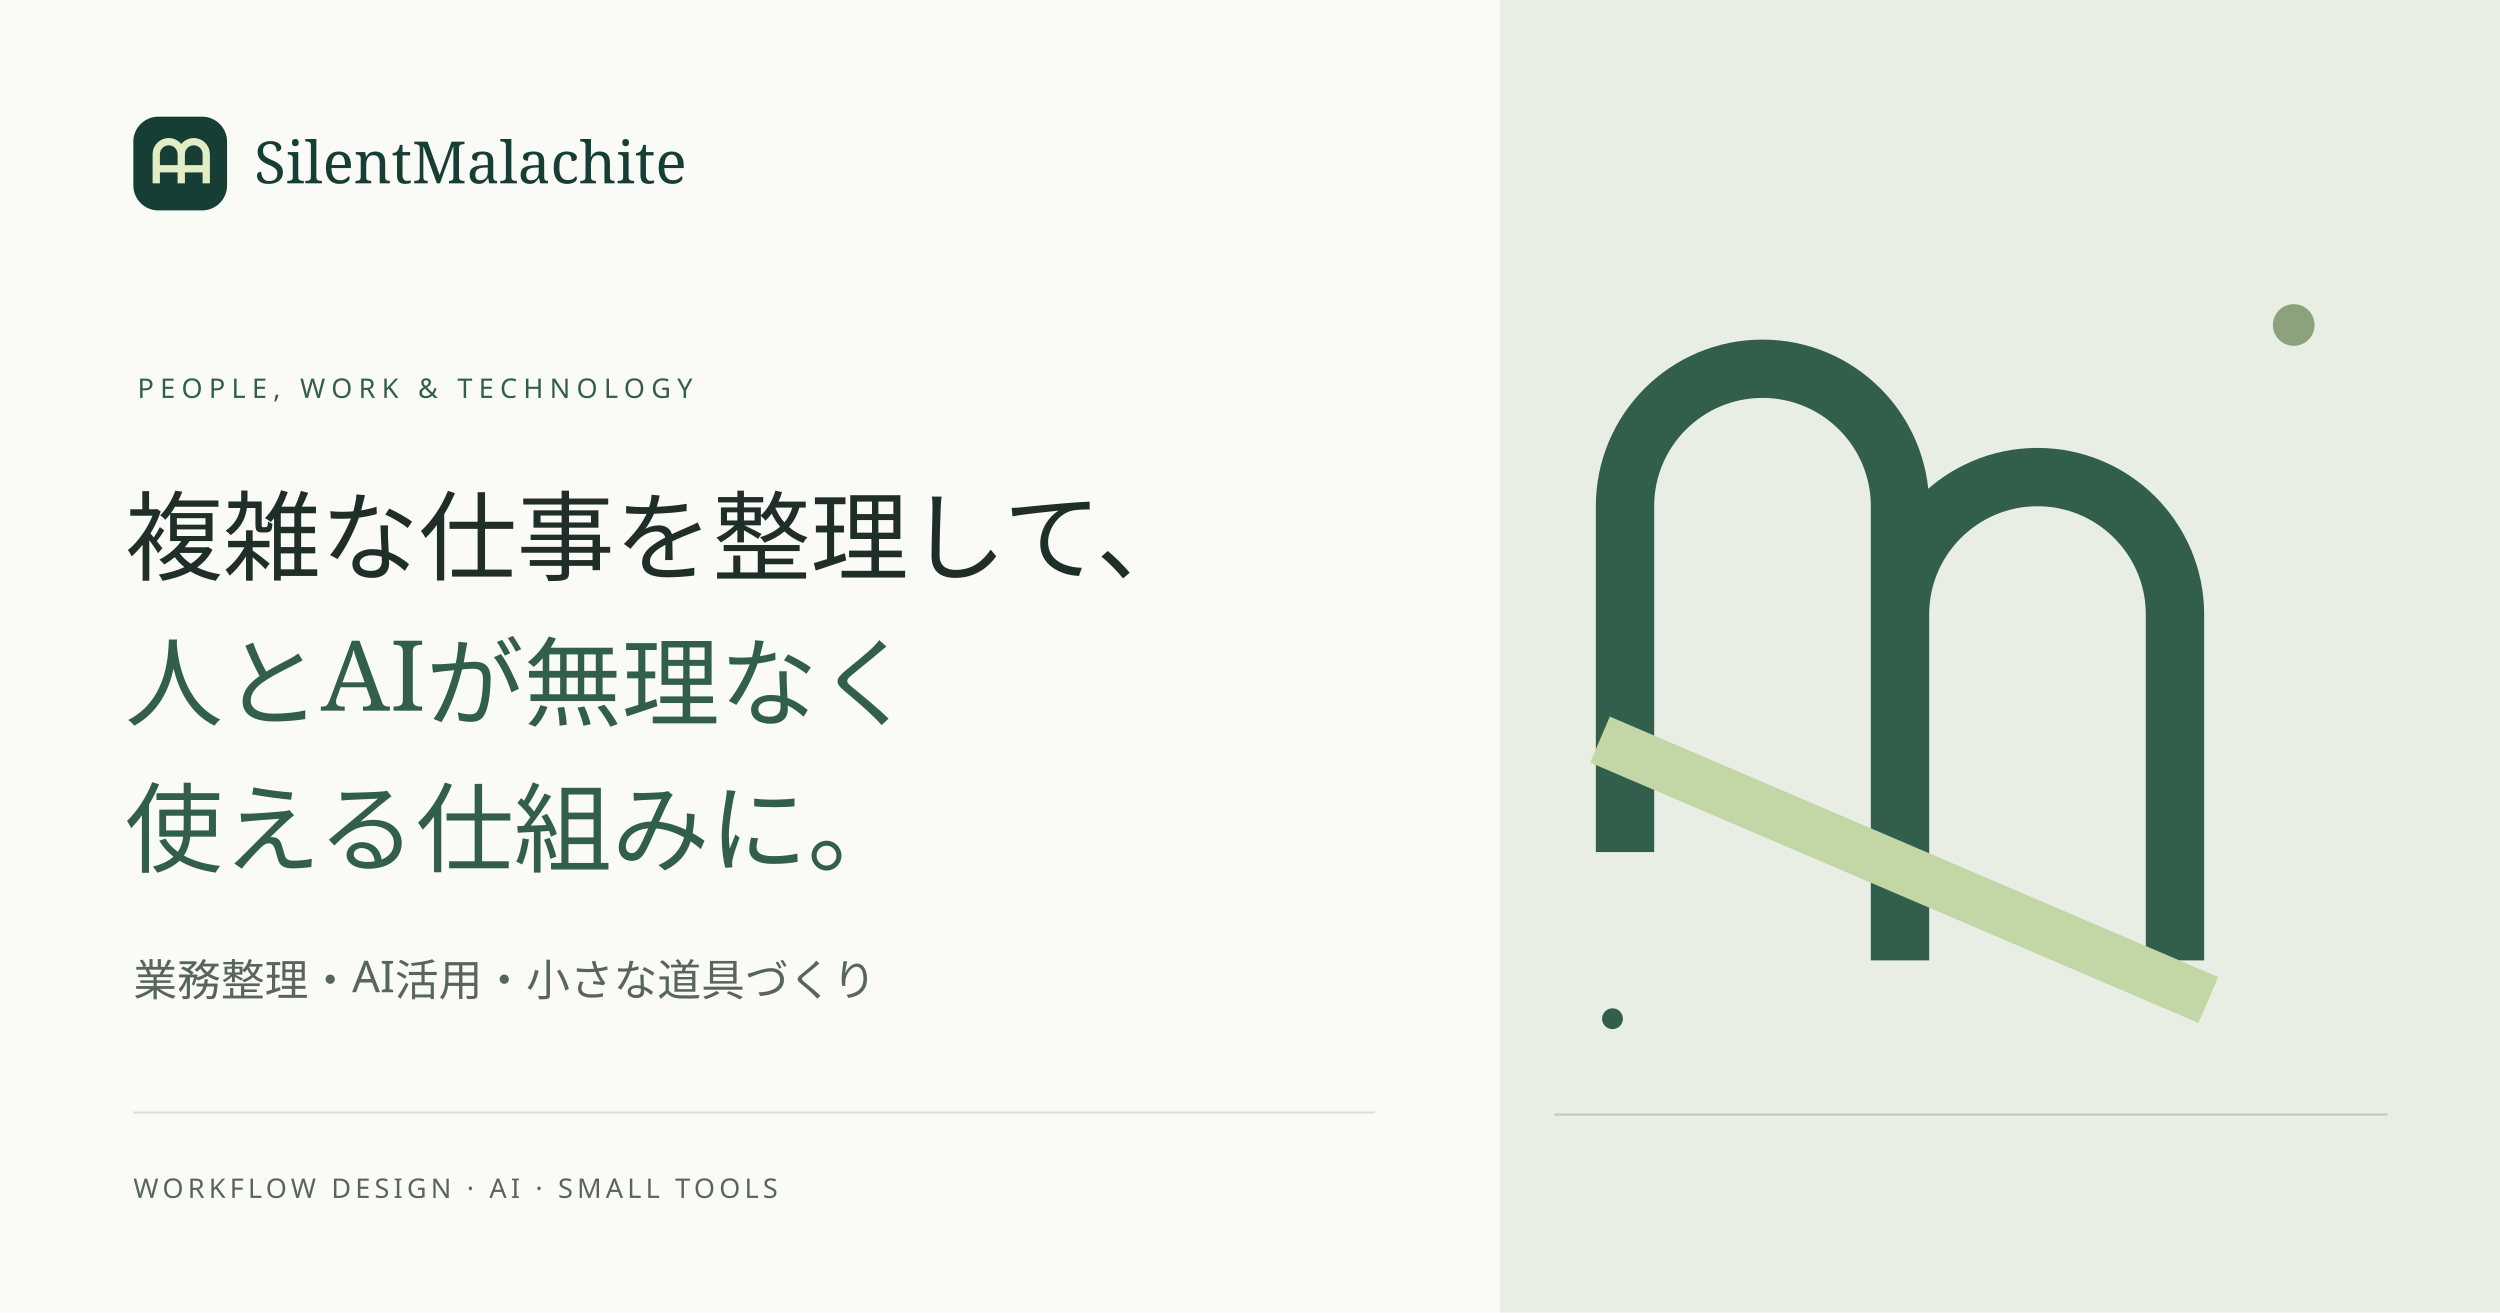
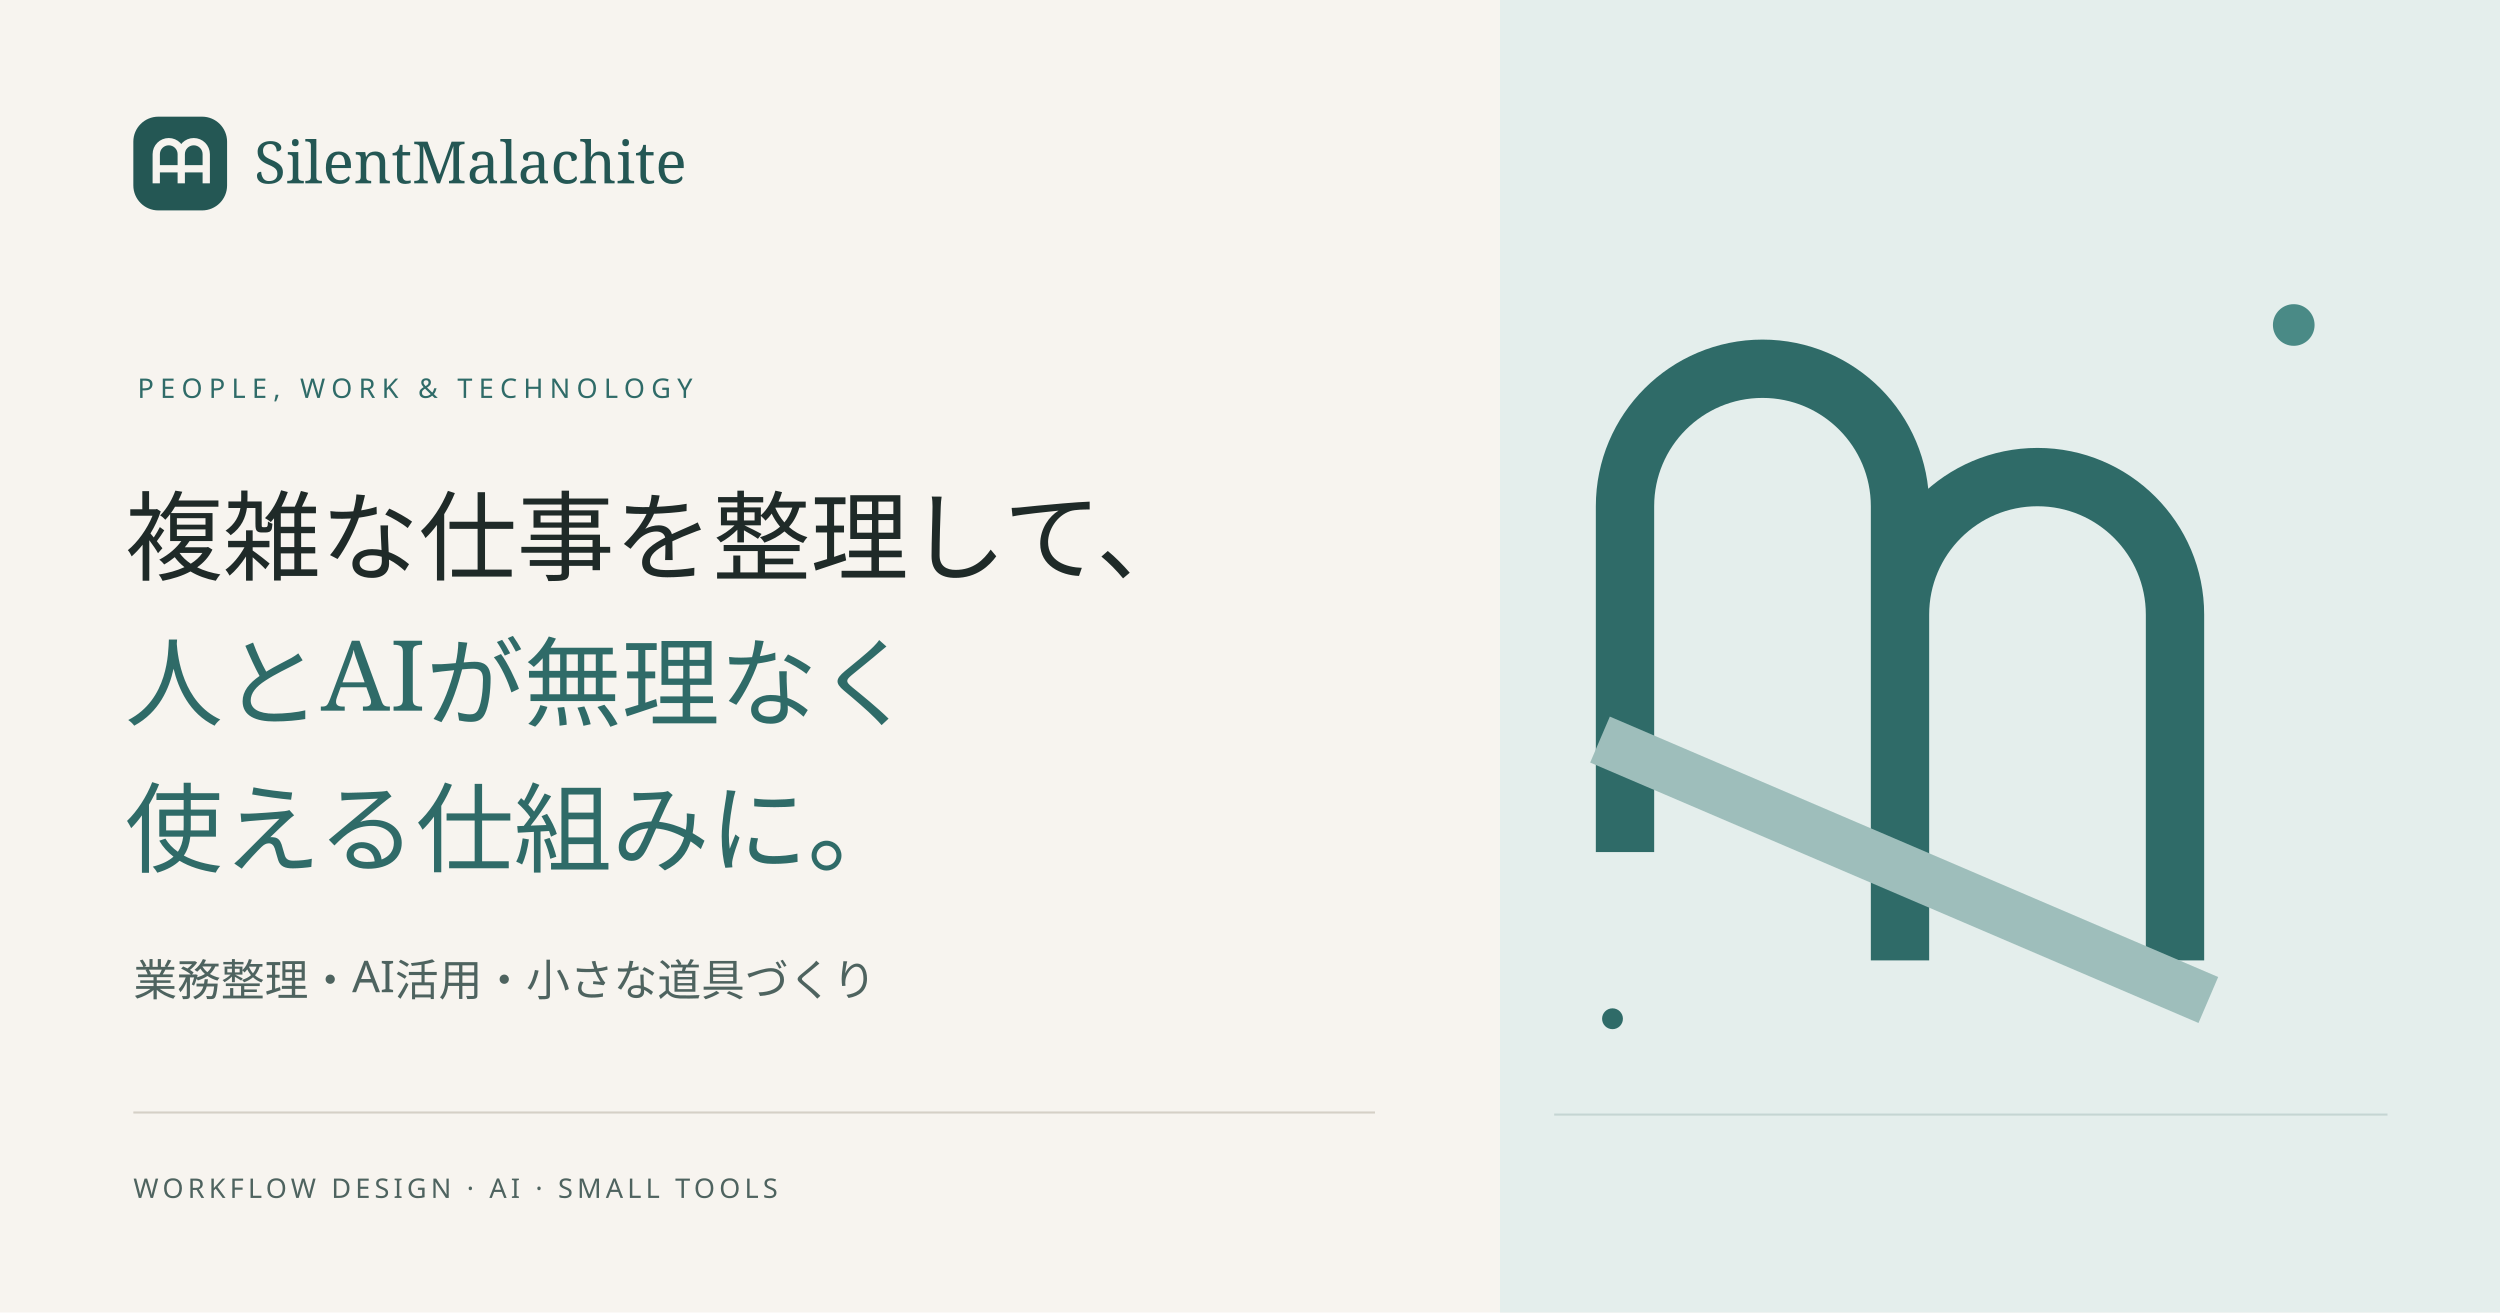
<svg xmlns="http://www.w3.org/2000/svg" width="1200" height="630" viewBox="0 0 1200 630">
-   <rect width="1200" height="630" fill="#fafaf7" />
-   <rect x="720" width="480" height="630" fill="#e8eee3" />
-   <rect x="64" y="56" width="45" height="45" rx="12" fill="#173e35" />
-   <path d="M75 88V74a6 6 0 0 1 12 0v14M87 88V74a6 6 0 0 1 12 0v14M75 81h24" stroke="#e3edc5" stroke-width="3.5" fill="none" />
-   <text x="122" y="88" font-size="28" font-family="Georgia,serif" fill="#173e35">SilentMalachite</text>
-   <text x="66" y="191" font-size="13" font-family="sans-serif" letter-spacing="3" fill="#315f4c">PEOPLE, WORK &amp; TECHNOLOGY</text>
-   <g font-family="Hiragino Mincho ProN,Yu Mincho,serif" font-size="47" fill="#202e28">
+   <rect width="1200" height="630" fill="#F7F4EF" />
+   <rect x="720" width="480" height="630" fill="#E4EEEC" />
+   <rect x="64" y="56" width="45" height="45" rx="12" fill="#245754" />
+   <path d="M75 88V74a6 6 0 0 1 12 0v14M87 88V74a6 6 0 0 1 12 0v14M75 81h24" stroke="#F7F4EF" stroke-width="3.5" fill="none" />
+   <text x="122" y="88" font-size="28" font-family="Georgia,serif" fill="#245754">SilentMalachite</text>
+   <text x="66" y="191" font-size="13" font-family="sans-serif" letter-spacing="3" fill="#2F6B68">PEOPLE, WORK &amp; TECHNOLOGY</text>
+   <g font-family="Hiragino Mincho ProN,Yu Mincho,serif" font-size="47" fill="#1F2A28">
    <text x="60" y="275">複雑な仕事を整理して、</text>
-     <text x="60" y="345" fill="#315f4c">人とAIが無理なく</text>
-     <text x="60" y="415" fill="#315f4c">使える仕組みに。</text>
+     <text x="60" y="345" fill="#2F6B68">人とAIが無理なく</text>
+     <text x="60" y="415" fill="#2F6B68">使える仕組みに。</text>
  </g>
-   <text x="64" y="478" font-size="21" font-family="Hiragino Kaku Gothic ProN,sans-serif" fill="#58655d">業務整理・AI活用・小さな道具づくり</text>
-   <path d="M780 409V243a66 66 0 0 1 132 0v166M912 461V295a66 66 0 0 1 132 0v166" stroke="#315f4c" stroke-width="28" fill="none" />
-   <path d="m768 355 292 125" stroke="#c3d7a6" stroke-width="24" />
-   <circle cx="1101" cy="156" r="10" fill="#8ca27d" />
-   <circle cx="774" cy="489" r="5" fill="#315f4c" />
-   <path d="M746 535h400" stroke="#becdb7" />
-   <path d="M64 534h596" stroke="#dce2d9" />
-   <text x="64" y="575" font-size="13" letter-spacing="2" font-family="sans-serif" fill="#58655d">WORKFLOW DESIGN · AI · SMALL TOOLS</text>
+   <text x="64" y="478" font-size="21" font-family="Hiragino Kaku Gothic ProN,sans-serif" fill="#4E635F">業務整理・AI活用・小さな道具づくり</text>
+   <path d="M780 409V243a66 66 0 0 1 132 0v166M912 461V295a66 66 0 0 1 132 0v166" stroke="#2F6B68" stroke-width="28" fill="none" />
+   <path d="m768 355 292 125" stroke="#9EBEBB" stroke-width="24" />
+   <circle cx="1101" cy="156" r="10" fill="#4A8A86" />
+   <circle cx="774" cy="489" r="5" fill="#2F6B68" />
+   <path d="M746 535h400" stroke="#C5D5D3" />
+   <path d="M64 534h596" stroke="#D5D0C6" />
+   <text x="64" y="575" font-size="13" letter-spacing="2" font-family="sans-serif" fill="#4E635F">WORKFLOW DESIGN · AI · SMALL TOOLS</text>
</svg>
